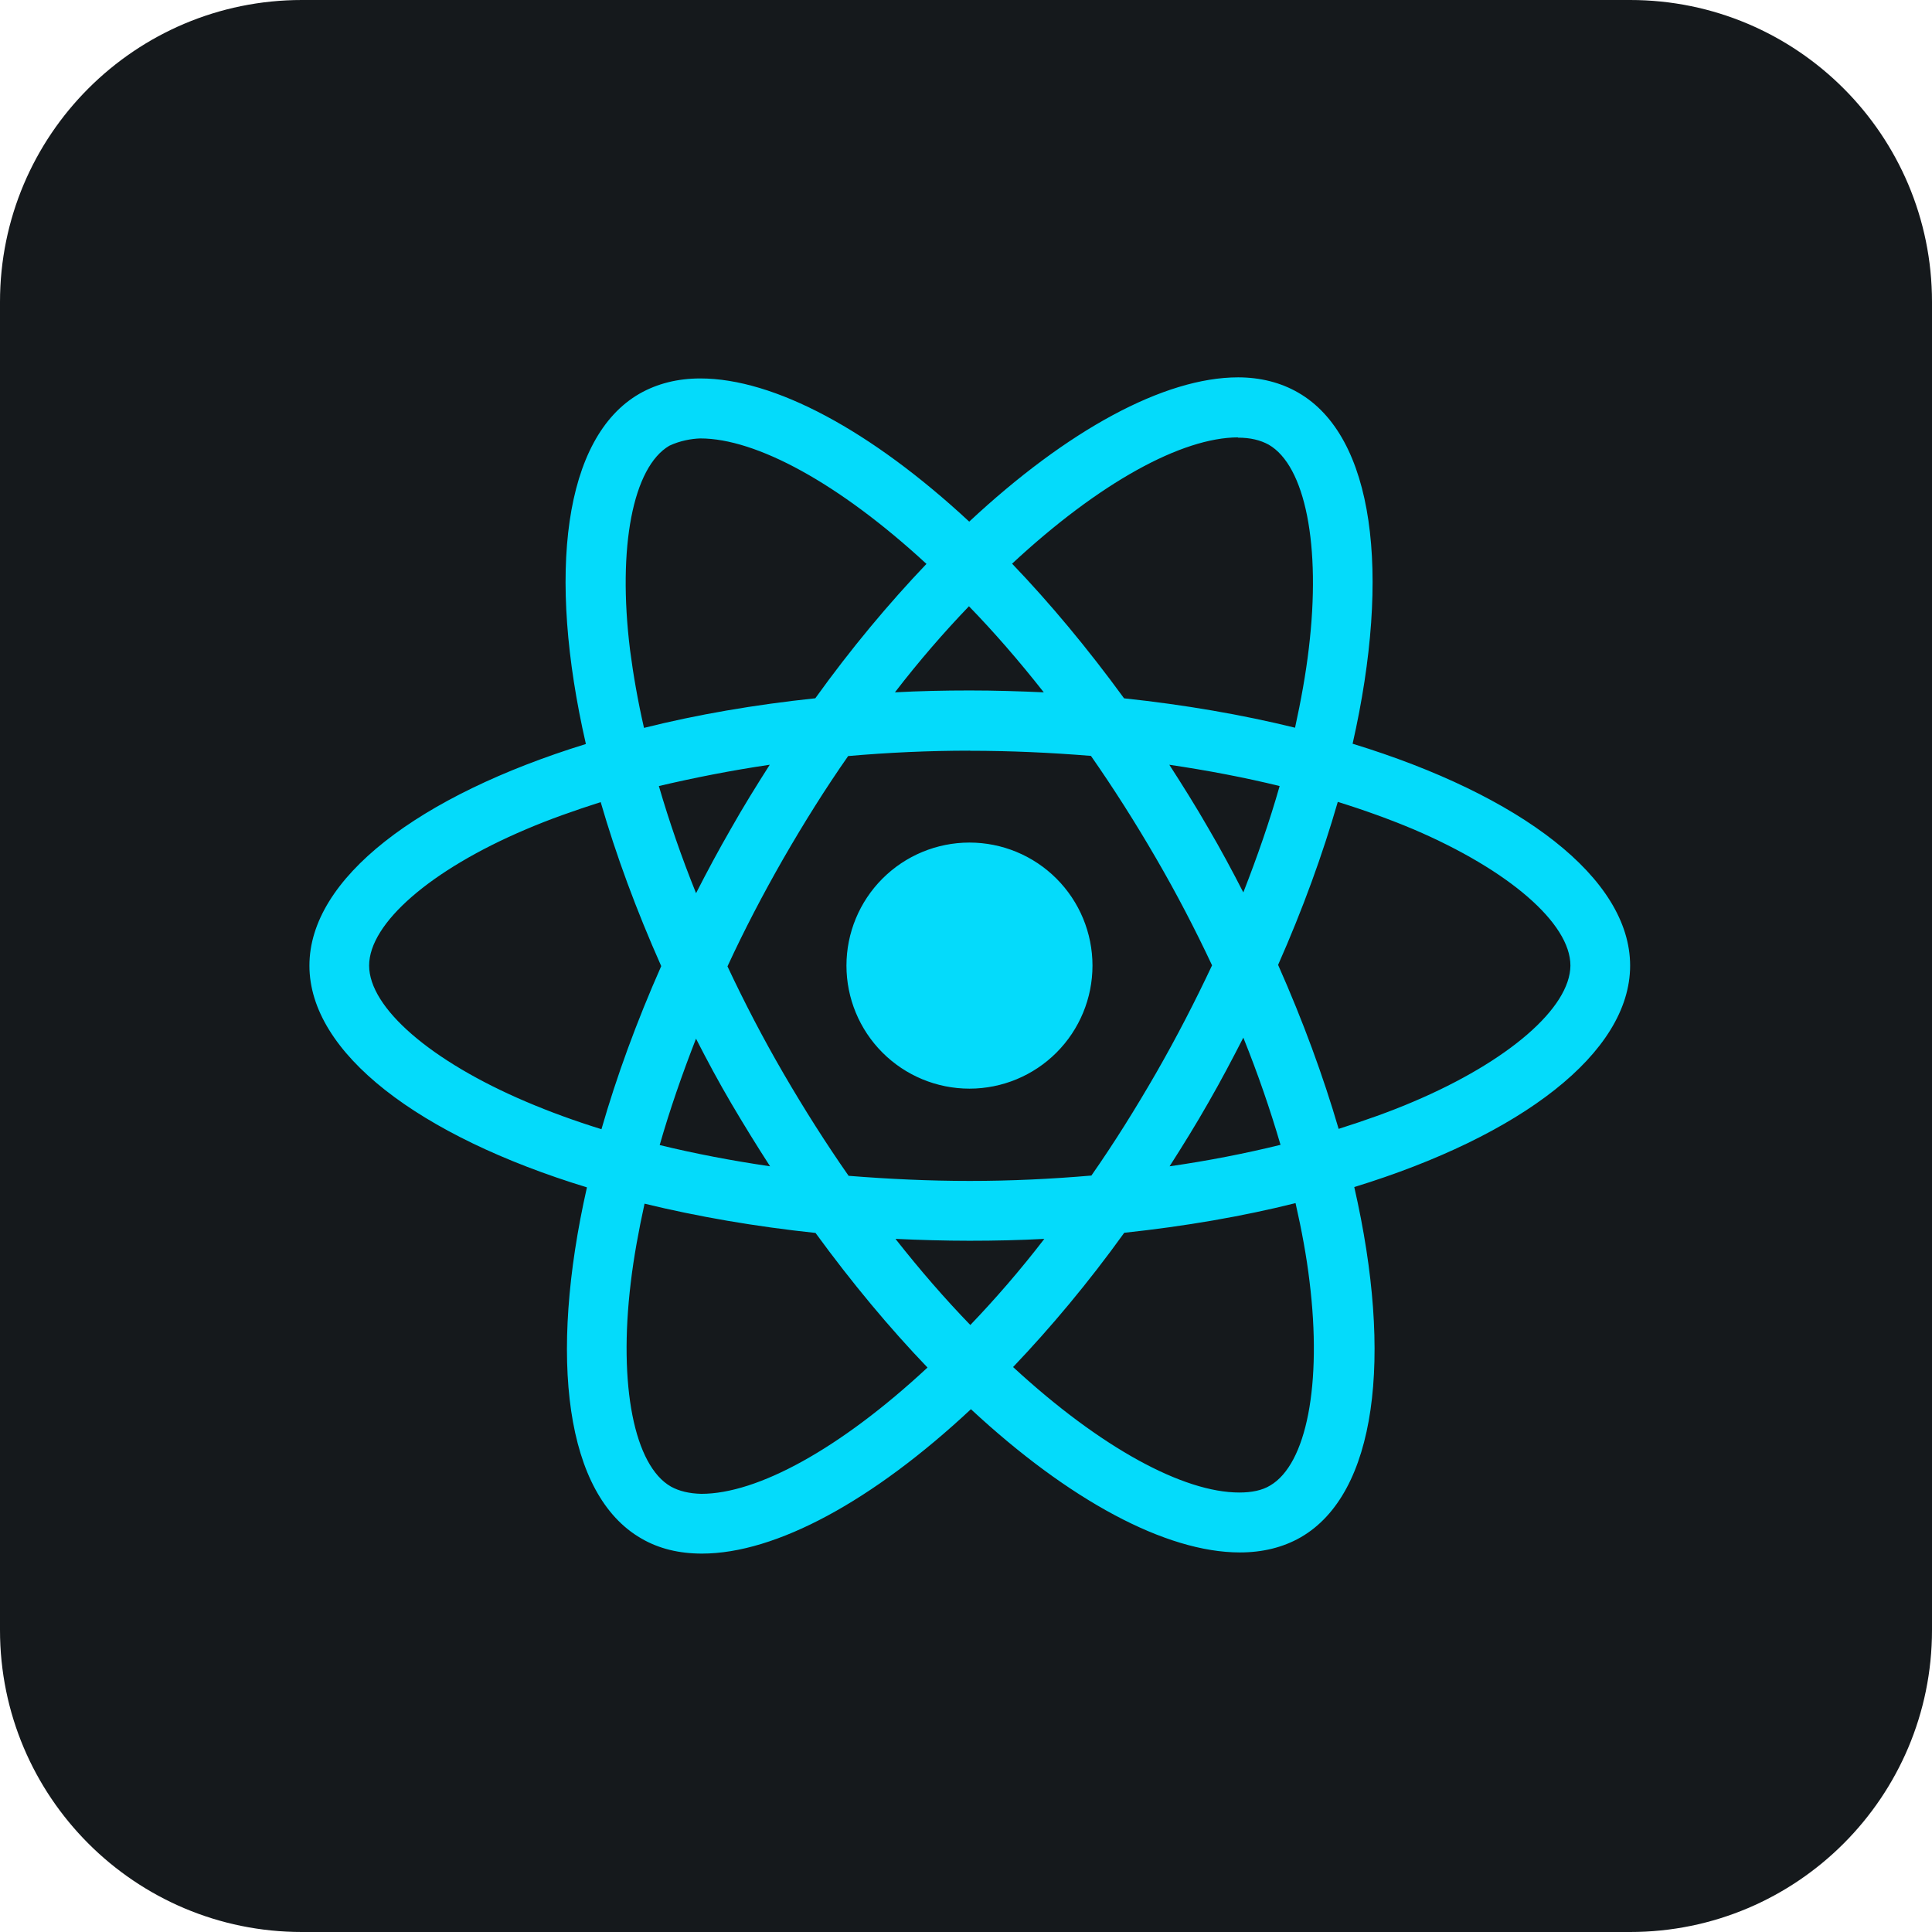
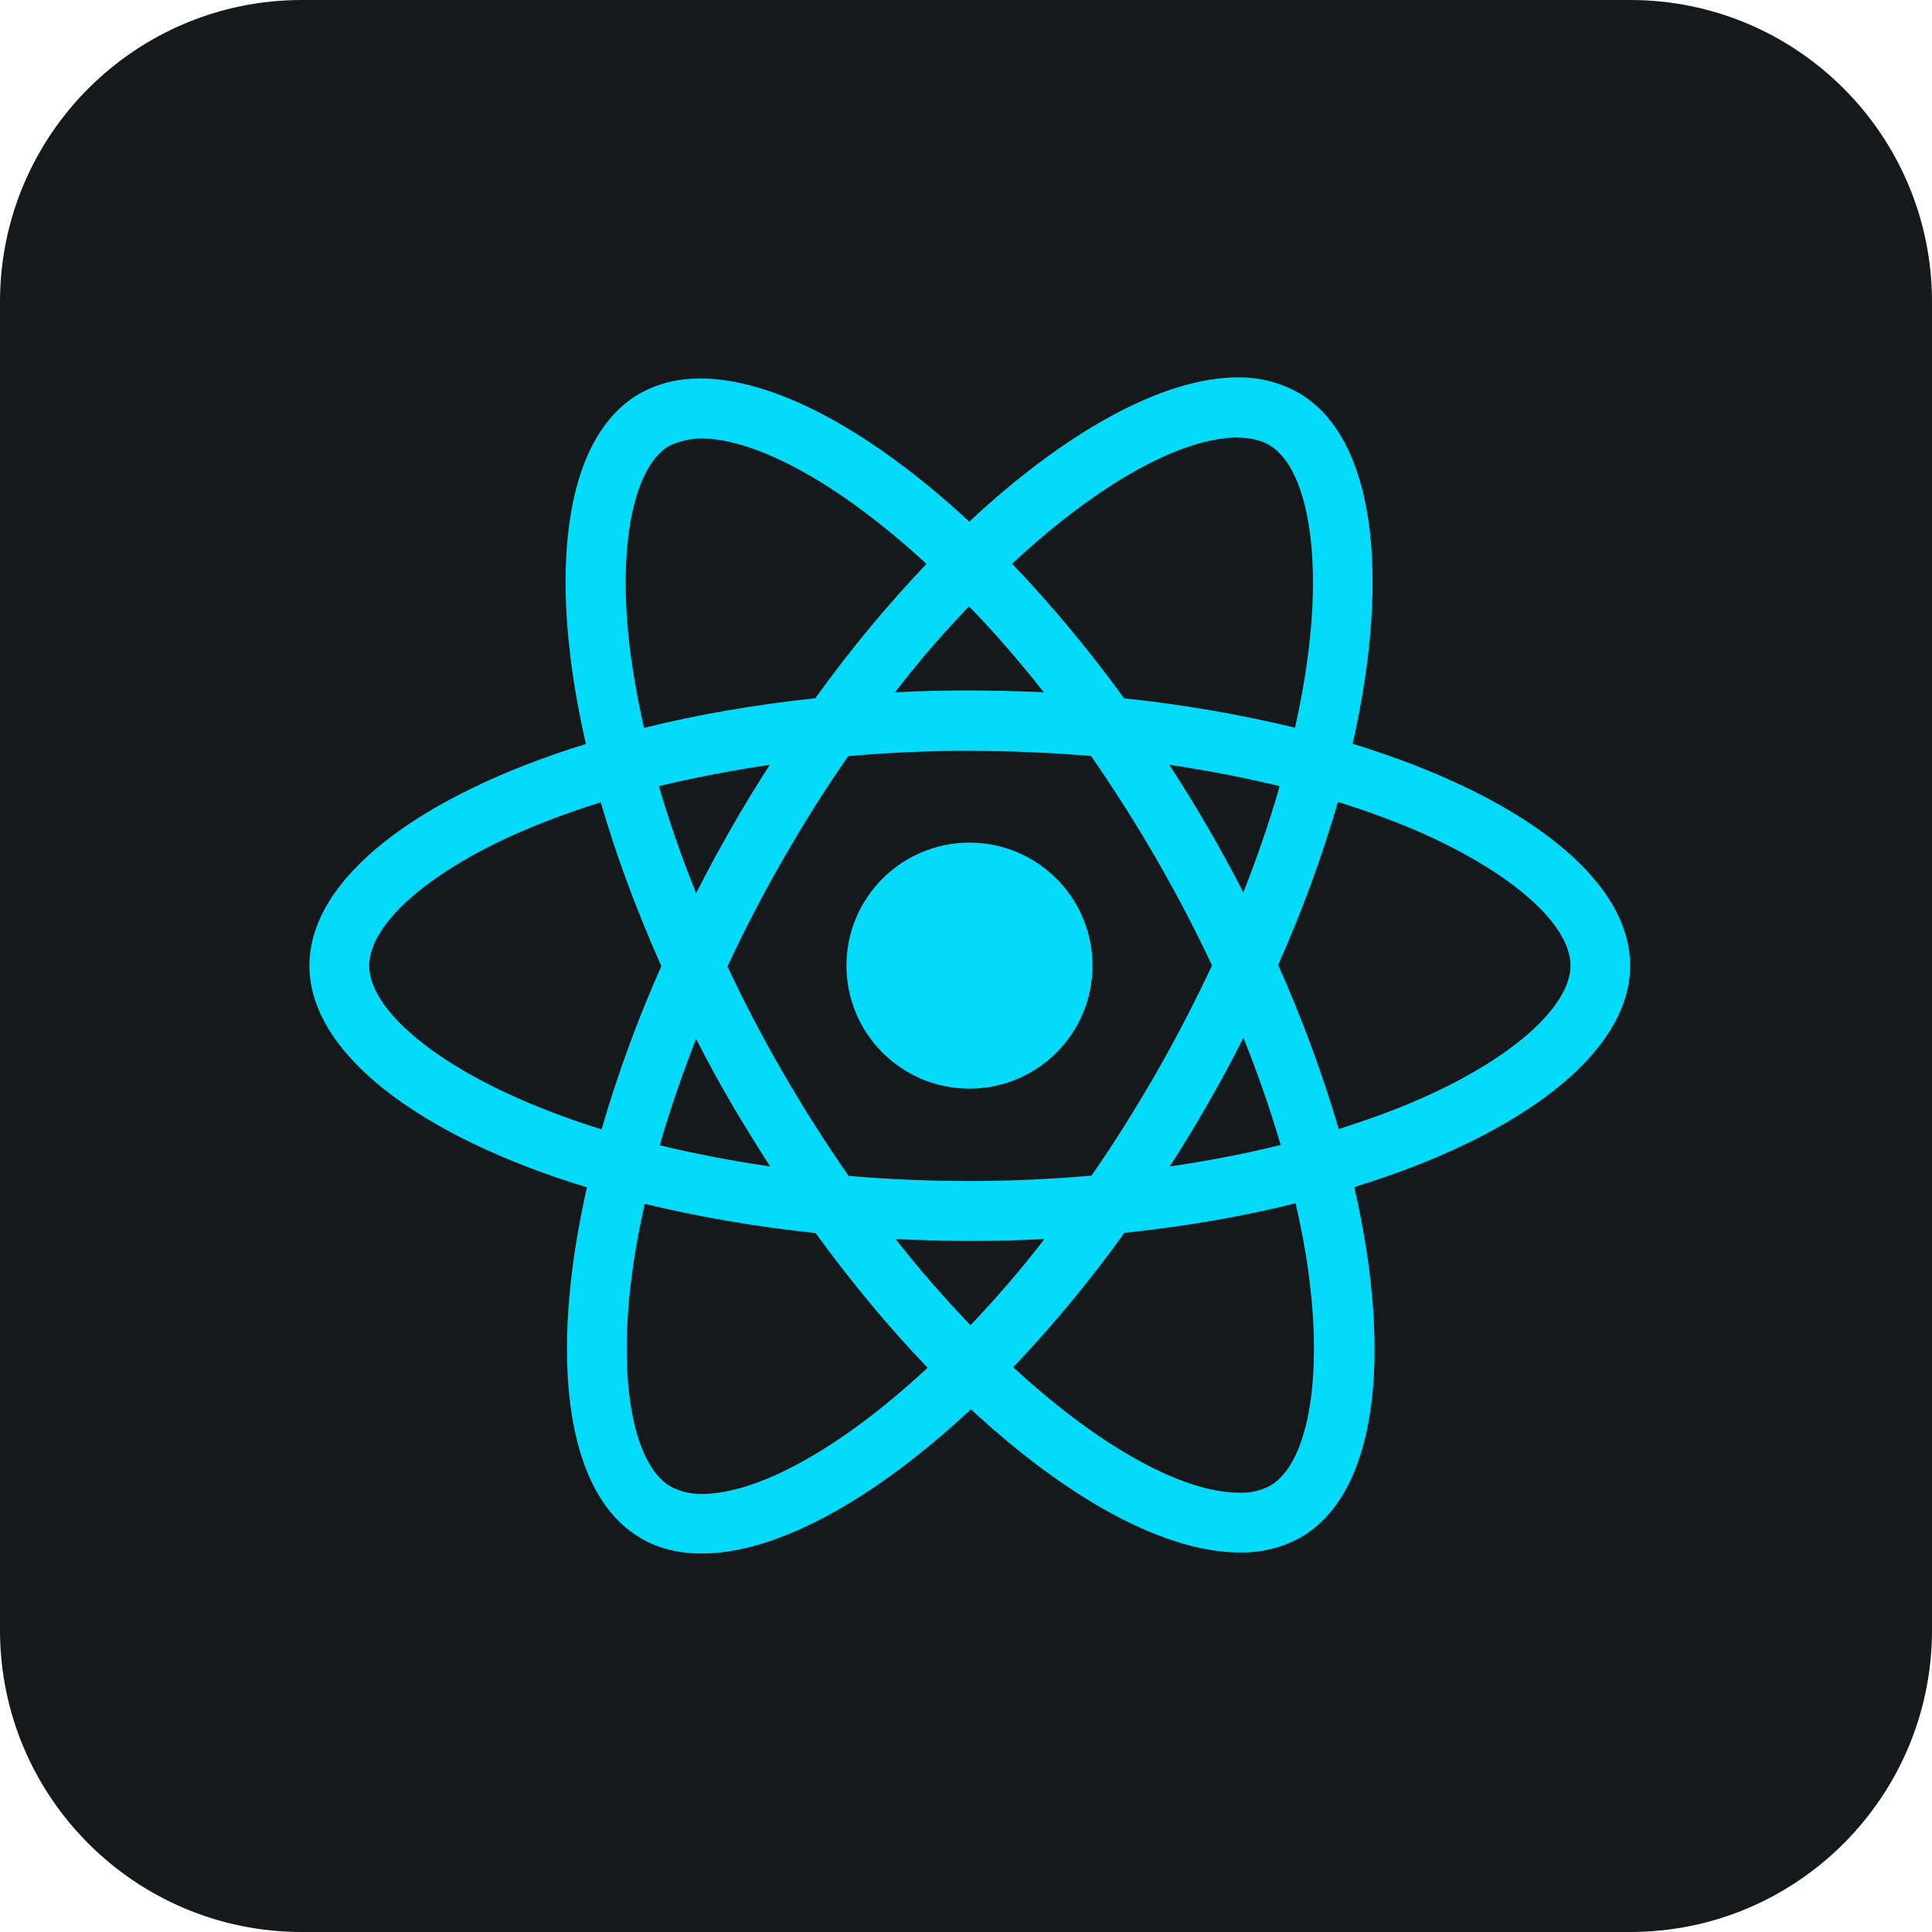
- <svg xmlns="http://www.w3.org/2000/svg" width="48" height="48" viewBox="0 0 256 256" fill="none">
-   <g transform="translate(0, 0)">
-     <svg width="256" height="256" title="React.js" viewBox="0 0 256 256" fill="none" id="i0-reactjs">
-       <style>
- #i0-reactjs {
-     rect {fill: #15191C}
- }
- </style>
-       <rect width="256" height="256" rx="40" fill="#15191C" />
-       <path d="M144.76 127.948C144.76 132.271 143.044 136.417 139.988 139.474C136.932 142.532 132.786 144.25 128.464 144.252C124.139 144.252 119.992 142.534 116.935 139.477C113.877 136.419 112.159 132.272 112.159 127.948C112.159 123.625 113.876 119.479 116.932 116.422C119.988 113.364 124.133 111.646 128.456 111.644C132.78 111.644 136.927 113.361 139.985 116.419C143.043 119.477 144.76 123.624 144.76 127.948ZM164.069 50C154.254 50 141.414 57 128.427 69.119C115.448 57.066 102.6 50.146 92.793 50.146C89.803 50.146 87.083 50.824 84.728 52.173C74.702 57.955 72.456 75.973 77.633 98.584C55.438 105.439 41 116.398 41 127.948C41 139.542 55.51 150.53 77.772 157.333C72.638 180.032 74.928 198.079 84.976 203.854C87.309 205.218 90.007 205.859 93.011 205.859C102.819 205.859 115.667 198.859 128.653 186.726C141.632 198.786 154.48 205.706 164.288 205.706C167.277 205.706 169.997 205.05 172.352 203.701C182.371 197.926 184.624 179.908 179.447 157.29C201.562 150.494 216 139.512 216 127.948C216 116.354 201.49 105.366 179.228 98.548C184.361 75.871 182.072 57.809 172.024 52.027C169.705 50.685 167.015 50.007 164.069 50ZM164.032 57.948V57.992C165.673 57.992 166.993 58.312 168.101 58.918C172.957 61.703 175.065 72.298 173.424 85.926C173.03 89.28 172.389 92.817 171.601 96.426C164.601 94.705 156.974 93.385 148.946 92.532C144.133 85.933 139.139 79.94 134.107 74.69C145.716 63.898 156.617 57.977 164.04 57.955L164.032 57.948ZM92.793 58.094C100.172 58.094 111.124 63.985 122.761 74.719C117.759 79.969 112.772 85.926 108.032 92.525C99.96 93.378 92.326 94.698 85.333 96.448C84.517 92.875 83.912 89.419 83.481 86.094C81.804 72.473 83.875 61.885 88.688 59.063C90.073 58.407 91.604 58.13 92.793 58.094ZM128.391 80.333C131.708 83.746 135.026 87.567 138.307 91.737C135.099 91.592 131.818 91.49 128.5 91.49C125.146 91.49 121.828 91.562 118.583 91.737C121.792 87.567 125.109 83.753 128.391 80.333ZM128.5 99.481C133.896 99.481 139.27 99.729 144.556 100.159C147.517 104.403 150.404 108.931 153.182 113.722C155.895 118.389 158.359 123.128 160.605 127.911C158.359 132.687 155.895 137.464 153.219 142.13C150.448 146.943 147.582 151.522 144.615 155.766C139.306 156.225 133.925 156.48 128.5 156.48C123.104 156.48 117.73 156.225 112.444 155.802C109.483 151.558 106.596 147.023 103.818 142.24C101.105 137.573 98.641 132.833 96.395 128.05C98.604 123.259 101.105 118.476 103.781 113.802C106.552 108.99 109.418 104.425 112.385 100.181C117.694 99.715 123.075 99.467 128.5 99.467V99.481ZM101.995 101.333C100.245 104.082 98.495 106.897 96.862 109.792C95.221 112.635 93.69 115.494 92.231 118.352C90.299 113.569 88.658 108.8 87.302 104.155C91.969 103.061 96.891 102.084 101.995 101.333ZM154.932 101.333C160 102.084 164.885 103.01 169.559 104.155C168.247 108.764 166.606 113.503 164.747 118.25C163.289 115.406 161.757 112.541 160.08 109.69C158.44 106.831 156.69 104.046 154.94 101.333H154.932ZM177.267 106.255C180.796 107.349 184.15 108.567 187.293 109.886C199.922 115.282 208.089 122.341 208.089 127.941C208.052 133.541 199.885 140.628 187.256 145.987C184.194 147.3 180.84 148.481 177.376 149.582C175.334 142.597 172.666 135.32 169.355 127.853C172.636 120.437 175.261 113.197 177.267 106.241V106.255ZM79.595 106.284C81.622 113.284 84.298 120.554 87.616 128.014C84.334 135.429 81.695 142.67 79.697 149.626C76.168 148.532 72.814 147.307 69.707 145.98C57.078 140.606 48.911 133.541 48.911 127.941C48.911 122.341 57.078 115.239 69.707 109.886C72.77 108.574 76.124 107.393 79.595 106.284ZM164.747 137.493C166.679 142.283 168.32 147.059 169.676 151.697C165.009 152.842 160.08 153.811 154.976 154.541C156.726 151.806 158.476 148.984 160.117 146.097C161.757 143.253 163.281 140.351 164.747 137.493ZM92.231 137.639C93.69 140.497 95.221 143.348 96.898 146.206C98.575 149.05 100.289 151.835 102.039 154.541C96.971 153.797 92.085 152.864 87.412 151.726C88.724 147.132 90.372 142.378 92.224 137.631L92.231 137.639ZM171.667 159.419C172.483 163.014 173.125 166.477 173.519 169.795C175.196 183.416 173.125 194.003 168.312 196.832C167.241 197.489 165.848 197.766 164.207 197.766C156.828 197.766 145.876 191.881 134.239 181.141C139.241 175.891 144.228 169.941 148.968 163.349C157.04 162.489 164.674 161.169 171.667 159.419ZM85.406 159.492C92.406 161.198 100.033 162.518 108.061 163.371C112.874 169.97 117.869 175.964 122.9 181.206C111.27 192.02 100.354 197.941 92.931 197.941C91.327 197.904 89.971 197.576 88.899 196.978C84.043 194.207 81.935 183.605 83.576 169.977C83.97 166.623 84.619 163.094 85.406 159.492ZM118.656 164.158C121.865 164.304 125.146 164.406 128.464 164.406C131.818 164.406 135.135 164.333 138.38 164.158C135.172 168.329 131.854 172.143 128.573 175.57C125.255 172.143 121.937 168.329 118.656 164.158Z" fill="#04DBFB" />
-     </svg>
-   </g>
+ <svg xmlns="http://www.w3.org/2000/svg" width="48" height="48" fill="none" viewBox="0 0 256 256">
+   <svg width="256" height="256" viewBox="0 0 256 256">
+     <rect width="256" height="256" fill="#15191C" rx="40" />
+     <path fill="#04DBFB" d="M144.76 127.95a16.3 16.3 0 1 1-32.6 0 16.3 16.3 0 0 1 32.6 0M164.06 50c-9.8 0-22.65 7-35.63 19.12-12.98-12.05-25.83-18.97-35.64-18.97q-4.5 0-8.06 2.02c-10.03 5.79-12.27 23.8-7.1 46.41C55.43 105.44 41 116.4 41 127.95c0 11.6 14.51 22.58 36.77 29.38-5.13 22.7-2.84 40.75 7.2 46.52 2.34 1.37 5.04 2 8.04 2 9.8 0 22.66-7 35.64-19.12 12.98 12.06 25.83 18.98 35.64 18.98a16 16 0 0 0 8.06-2c10.02-5.78 12.27-23.8 7.1-46.42 22.11-6.8 36.55-17.78 36.55-29.34 0-11.6-14.51-22.58-36.77-29.4 5.13-22.68 2.84-40.74-7.2-46.52a16 16 0 0 0-7.97-2.03m-.03 7.95v.04c1.64 0 2.96.32 4.07.93 4.86 2.78 6.97 13.38 5.32 27-.39 3.36-1.03 6.9-1.82 10.5a174 174 0 0 0-22.65-3.89 175 175 0 0 0-14.84-17.84c11.6-10.8 22.5-16.71 29.93-16.73zm-71.24.14c7.38 0 18.33 5.9 29.97 16.63-5 5.25-9.99 11.2-14.73 17.8-8.07.86-15.7 2.18-22.7 3.93q-1.21-5.37-1.85-10.36c-1.68-13.62.4-24.2 5.2-27.03a11 11 0 0 1 4.11-.97m35.6 22.24q4.99 5.14 9.92 11.4-4.83-.22-9.81-.24-5.03-.01-9.92.25a137 137 0 0 1 9.81-11.4m.11 19.15q8.11.02 16.06.68a192 192 0 0 1 16.04 27.75 198 198 0 0 1-7.38 14.22c-2.77 4.81-5.64 9.4-8.6 13.64a187 187 0 0 1-32.18.03 194 194 0 0 1-8.62-13.56q-4.06-7-7.43-14.19a182 182 0 0 1 7.4-14.25q4.14-7.23 8.6-13.62 7.97-.7 16.11-.71zm-26.5 1.85a189 189 0 0 0-9.76 17.02 151 151 0 0 1-4.94-14.2 180 180 0 0 1 14.7-2.82m52.93 0q7.6 1.12 14.63 2.83c-1.31 4.6-2.95 9.34-4.81 14.09q-2.18-4.27-4.67-8.56a189 189 0 0 0-5.14-8.36m22.34 4.92q5.3 1.65 10.02 3.64c12.63 5.4 20.8 12.45 20.8 18.05-.04 5.6-8.2 12.69-20.83 18.05-3.07 1.31-6.42 2.5-9.88 3.6a175 175 0 0 0-8.03-21.74 169 169 0 0 0 7.92-21.6m-97.68.03q3.04 10.52 8.03 21.73a169 169 0 0 0-7.92 21.62 104 104 0 0 1-10-3.65c-12.62-5.37-20.79-12.44-20.79-18.04s8.17-12.7 20.8-18.05a112 112 0 0 1 9.88-3.6m85.16 31.21c1.93 4.8 3.57 9.57 4.93 14.2a152 152 0 0 1-14.7 2.85 189 189 0 0 0 9.77-17.05m-72.52.15a165 165 0 0 0 4.67 8.57 238 238 0 0 0 5.14 8.33q-7.6-1.11-14.63-2.81c1.31-4.6 2.96-9.35 4.81-14.1zm79.44 21.78c.81 3.6 1.46 7.06 1.85 10.38 1.68 13.62-.4 24.2-5.2 27.03a8 8 0 0 1-4.11.94c-7.38 0-18.33-5.89-29.97-16.63 5-5.25 9.99-11.2 14.73-17.8 8.07-.85 15.7-2.17 22.7-3.92m-86.26.07c7 1.7 14.62 3.03 22.65 3.88 4.81 6.6 9.8 12.6 14.84 17.84-11.63 10.81-22.55 16.73-29.97 16.73a8.6 8.6 0 0 1-4.03-.96c-4.86-2.77-6.96-13.37-5.32-27 .39-3.36 1.04-6.89 1.83-10.49m33.25 4.67c3.2.14 6.49.25 9.8.25q5.04 0 9.92-.25a140 140 0 0 1-9.8 11.41 148 148 0 0 1-9.92-11.41" />
+   </svg>
</svg>
